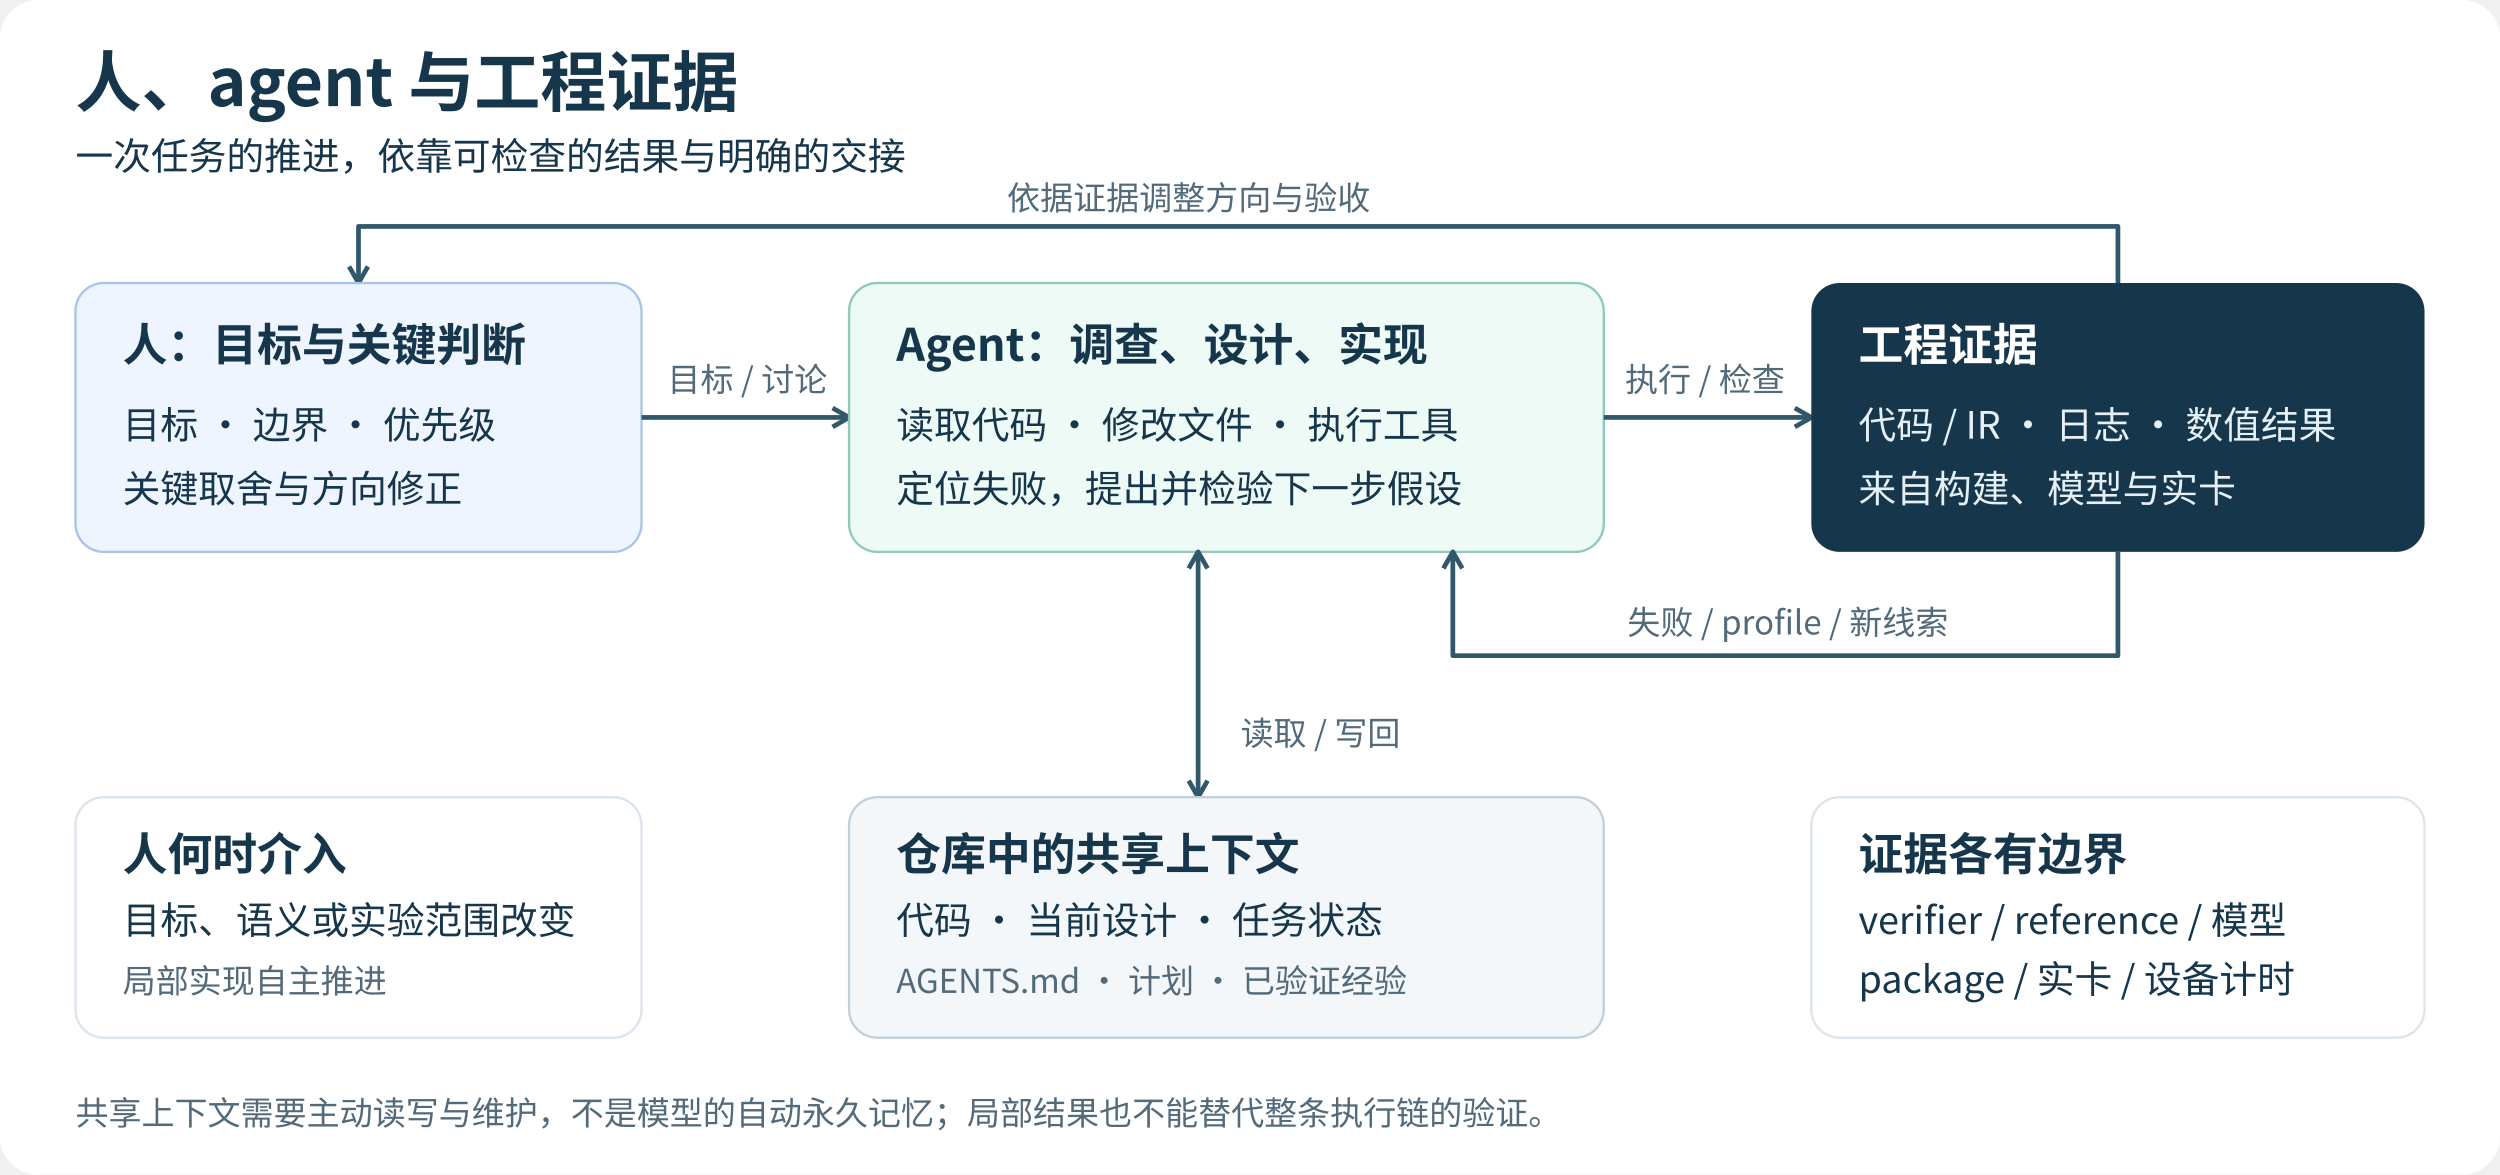
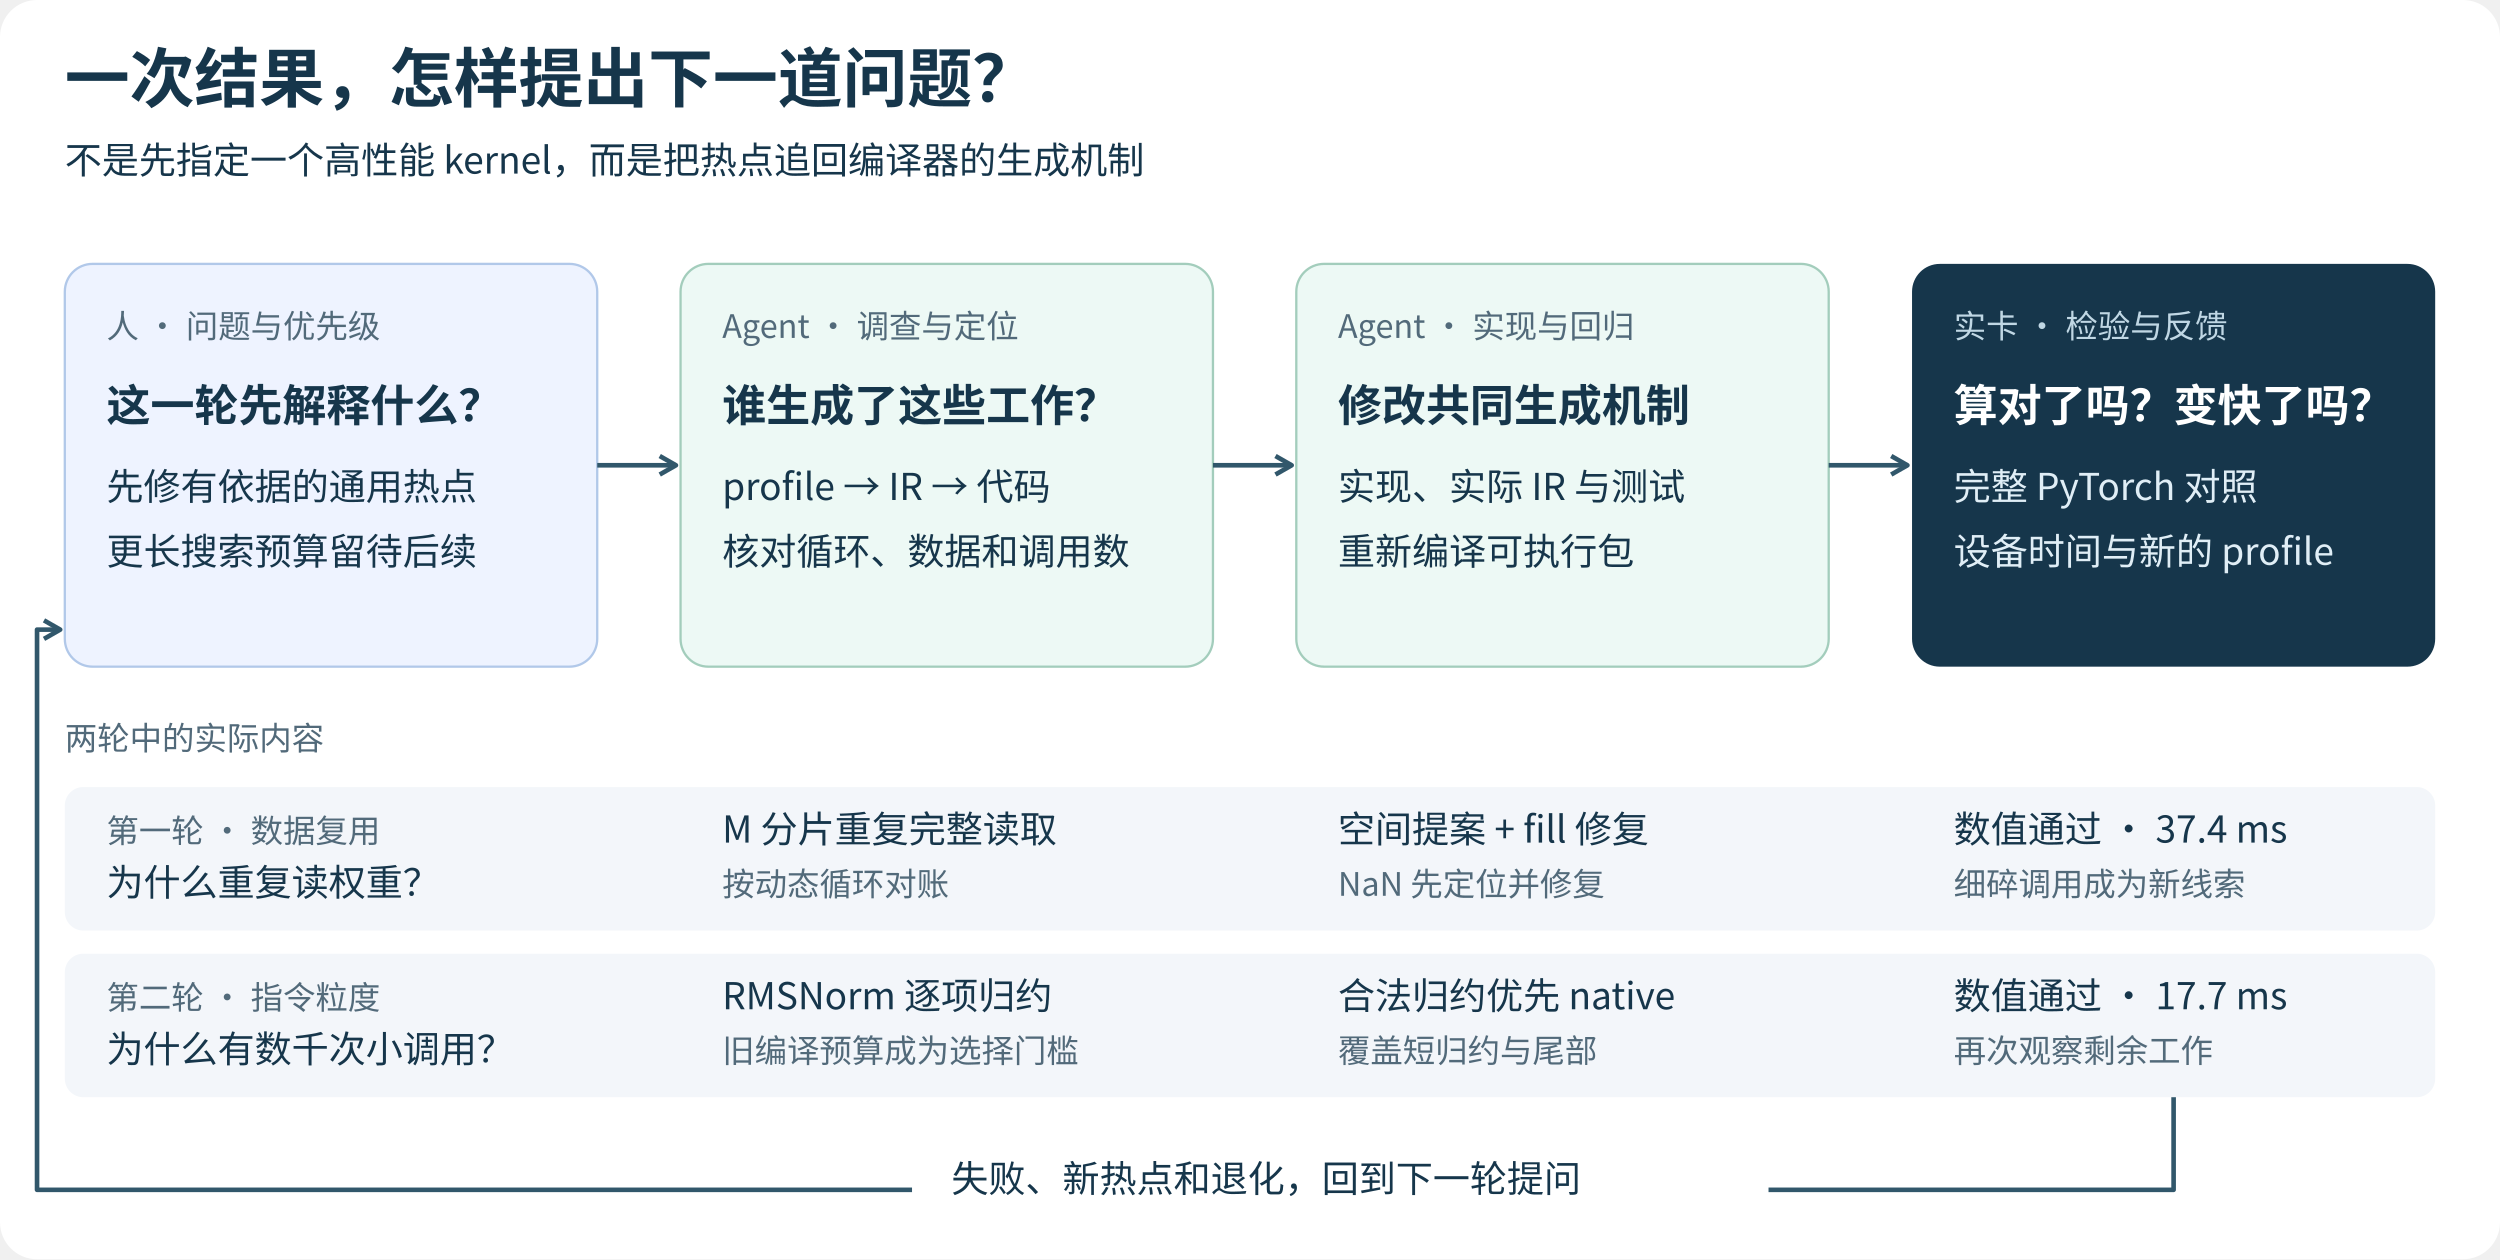
- <svg xmlns="http://www.w3.org/2000/svg" width="1060" height="498" viewBox="0 0 1060 498" role="img" aria-labelledby="title desc">
+ <svg xmlns="http://www.w3.org/2000/svg" width="1080" height="544" viewBox="0 0 1080 544" role="img" aria-labelledby="title desc">
  <defs>
-     <marker id="arrow" markerWidth="10" markerHeight="10" refX="8" refY="5" orient="auto-start-reverse" markerUnits="userSpaceOnUse">
+     <marker id="arrow" markerWidth="10" markerHeight="10" refX="8" refY="5" orient="auto" markerUnits="userSpaceOnUse">
      <path d="m1 1 7 4-7 4" fill="none" stroke="#31576b" stroke-width="2" stroke-linejoin="round" />
    </marker>
    <style>
      text { font-family: "Noto Sans CJK SC", "PingFang SC", "Microsoft YaHei", sans-serif; fill: #16364b; }
      .title { font-size: 28px; font-weight: 700; }
      .heading { font-size: 19px; font-weight: 700; }
      .body { font-size: 16px; }
      .small { font-size: 14px; fill: #526a7a; }
      .flow { fill: none; stroke: #31576b; stroke-width: 2; stroke-linejoin: round; marker-end: url(#arrow); }
    </style>
  </defs>
-   <rect width="1060" height="498" rx="16" fill="#fff" />
-   <text x="32" y="45" class="title">人、agent 与工程证据</text>
-   <text x="32" y="72" class="body">一次任务的推进，依靠可检查的结果与明确的交接</text>
-   <path class="flow" d="M898 120V96H152v24" />
-   <text x="427" y="89" class="small">依据证据调整方向与验收</text>
-   <g id="human">
-     <rect x="32" y="120" width="240" height="114" rx="12" fill="#eff5ff" stroke="#a9c4e8" />
-     <text x="52" y="153" class="heading">人：目标与关键判断</text>
-     <text x="52" y="186" class="body">目标 · 边界 · 优先级</text>
-     <text x="52" y="213" class="body">关键取舍与方向修正</text>
-   </g>
-   <path class="flow" d="M272 177h88" />
-   <text x="283" y="166" class="small">目标 / 讨论</text>
-   <g id="agent">
-     <rect x="360" y="120" width="320" height="114" rx="12" fill="#edfaf6" stroke="#91c9bb" />
-     <text x="380" y="153" class="heading">Agent：调查、设计、实现</text>
-     <text x="380" y="186" class="body">读取代码 · 修改文件 · 执行工具</text>
-     <text x="380" y="213" class="body">定位失败，提出并检验下一步假设</text>
-   </g>
-   <path class="flow" d="M680 177h88" />
-   <text x="689" y="166" class="small">执行 / 检查</text>
-   <g id="evidence">
-     <rect x="768" y="120" width="260" height="114" rx="12" fill="#16364b" />
-     <text x="788" y="153" class="heading" style="fill:#fff">工程证据</text>
-     <text x="788" y="186" class="body" style="fill:#e4eff6">代码 / IR · 日志 · 数值结果</text>
-     <text x="788" y="213" class="body" style="fill:#e4eff6">来自构建、模型与实卡</text>
-   </g>
-   <path class="flow" d="M898 234v44H616v-44" />
-   <text x="690" y="269" class="small">失败 / profile / 新线索</text>
-   <path class="flow" d="M508 234v104" marker-start="url(#arrow)" />
-   <text x="526" y="316" class="small">读取 / 写回</text>
-   <g id="repository">
-     <rect x="360" y="338" width="320" height="102" rx="12" fill="#f4f7fa" stroke="#c1d0da" />
-     <text x="380" y="369" class="heading">仓库中的共享上下文</text>
-     <text x="380" y="396" class="body">代码 · 当前设计 · 任务状态</text>
-     <text x="380" y="421" class="small">AGENTS.md · 计划 · 已验证经验</text>
-   </g>
-   <g id="intervention">
-     <rect x="32" y="338" width="240" height="102" rx="12" fill="#fff" stroke="#dce5ed" />
-     <text x="52" y="369" class="heading">人何时介入</text>
-     <text x="52" y="396" class="body">目标、语义或实验范围改变</text>
-     <text x="52" y="421" class="small">局部实现自主推进</text>
-   </g>
-   <g id="validation-layers">
-     <rect x="768" y="338" width="260" height="102" rx="12" fill="#fff" stroke="#dce5ed" />
-     <text x="788" y="369" class="heading">证据各有边界</text>
-     <text x="788" y="396" class="body">verifier / reference / 模型</text>
-     <text x="788" y="421" class="body">package / 实卡 / 设备计时</text>
-   </g>
-   <text x="32" y="477" class="small">共享上下文需要主动读写与维护，不是模型的自动永久记忆；局部结果也不能替代整条执行链的验证。</text>
+   <rect width="1080" height="544" rx="16" fill="#fff" />
+   <text x="28" y="44" class="title">一次结果，怎样提出下一道问题？</text>
+   <text x="28" y="75" class="body">不是先指定一个高性能 kernel，而是把热点追回编译器的生成机制</text>
+   <rect x="28" y="114" width="230" height="174" rx="12" fill="#eef3ff" stroke="#b1c8e9" />
+   <text x="46" y="146" class="small">人 · 问题与优先级</text>
+   <text x="46" y="182" class="heading">这一轮先解释什么？</text>
+   <text x="46" y="216" class="body">先修有依据的通用热点</text>
+   <text x="46" y="244" class="body">更长搜索预算留待后续</text>
+   <path class="flow" d="M258 201h34" />
+   <rect x="294" y="114" width="230" height="174" rx="12" fill="#edf9f5" stroke="#a3cdbc" />
+   <text x="312" y="146" class="small">Agent · 调查与定位</text>
+   <text x="312" y="182" class="heading">谁生成了这些工作？</text>
+   <text x="312" y="216" class="body">profile → IR → 代码</text>
+   <text x="312" y="244" class="body">核对循环、数据和调用数</text>
+   <path class="flow" d="M524 201h34" />
+   <rect x="560" y="114" width="230" height="174" rx="12" fill="#edf9f5" stroke="#a3cdbc" />
+   <text x="578" y="146" class="small">Agent · 实现与回归</text>
+   <text x="578" y="182" class="heading">修改共同生成机制</text>
+   <text x="578" y="216" class="body">实现、实际 IR 与测试</text>
+   <text x="578" y="244" class="body">重新编译可执行包</text>
+   <path class="flow" d="M790 201h34" />
+   <rect x="826" y="114" width="226" height="174" rx="12" fill="#16364b" />
+   <text x="844" y="146" class="small" style="fill:#c0d7e4">实卡 · 检验与反馈</text>
+   <text x="844" y="182" class="heading" style="fill:#fff">算对了吗？变快了吗？</text>
+   <text x="844" y="216" class="body" style="fill:#e0eef6">完整 PyTorch 对照</text>
+   <text x="844" y="244" class="body" style="fill:#e0eef6">设备时间与新的 profile</text>
+   <text x="28" y="324" class="small">两轮中的实际内容</text>
+   <rect x="28" y="340" width="1024" height="62" rx="8" fill="#f3f6fa" />
+   <text x="46" y="364" class="small">第一轮 · 数据复用</text>
+   <text x="46" y="387" class="body">为什么重复读权重？</text>
+   <text x="312" y="364" class="body">M 分片重复完整读取</text>
+   <text x="312" y="387" class="small">按动态循环对账</text>
+   <text x="578" y="364" class="body">空间提案 + fill 修复</text>
+   <text x="578" y="387" class="small">NaN 先定位并修复</text>
+   <text x="844" y="364" class="body">数值通过 · 37.4 ms</text>
+   <text x="844" y="387" class="small">细碎调用成为新线索</text>
+   <rect x="28" y="412" width="1024" height="62" rx="8" fill="#f3f6fa" />
+   <text x="46" y="436" class="small">第二轮 · 指令粒度</text>
+   <text x="46" y="459" class="body">为什么有数千次小调用？</text>
+   <text x="312" y="436" class="body">RMSNorm 逐项归约</text>
+   <text x="312" y="459" class="small">旧编译预算成为选择门槛</text>
+   <text x="578" y="436" class="body">合法归约优先 native</text>
+   <text x="578" y="459" class="small">覆盖短归约与尾部</text>
+   <text x="844" y="436" class="body">数值通过 · 17.7 ms</text>
+   <text x="844" y="459" class="small">再次观察剩余工作</text>
+   <path class="flow" d="M939 474v40H16V272h10" />
+   <rect x="394" y="495" width="370" height="30" fill="#fff" />
+   <text x="411" y="515" class="body">失败、新热点和退化，回到下一轮提问</text>
</svg>
